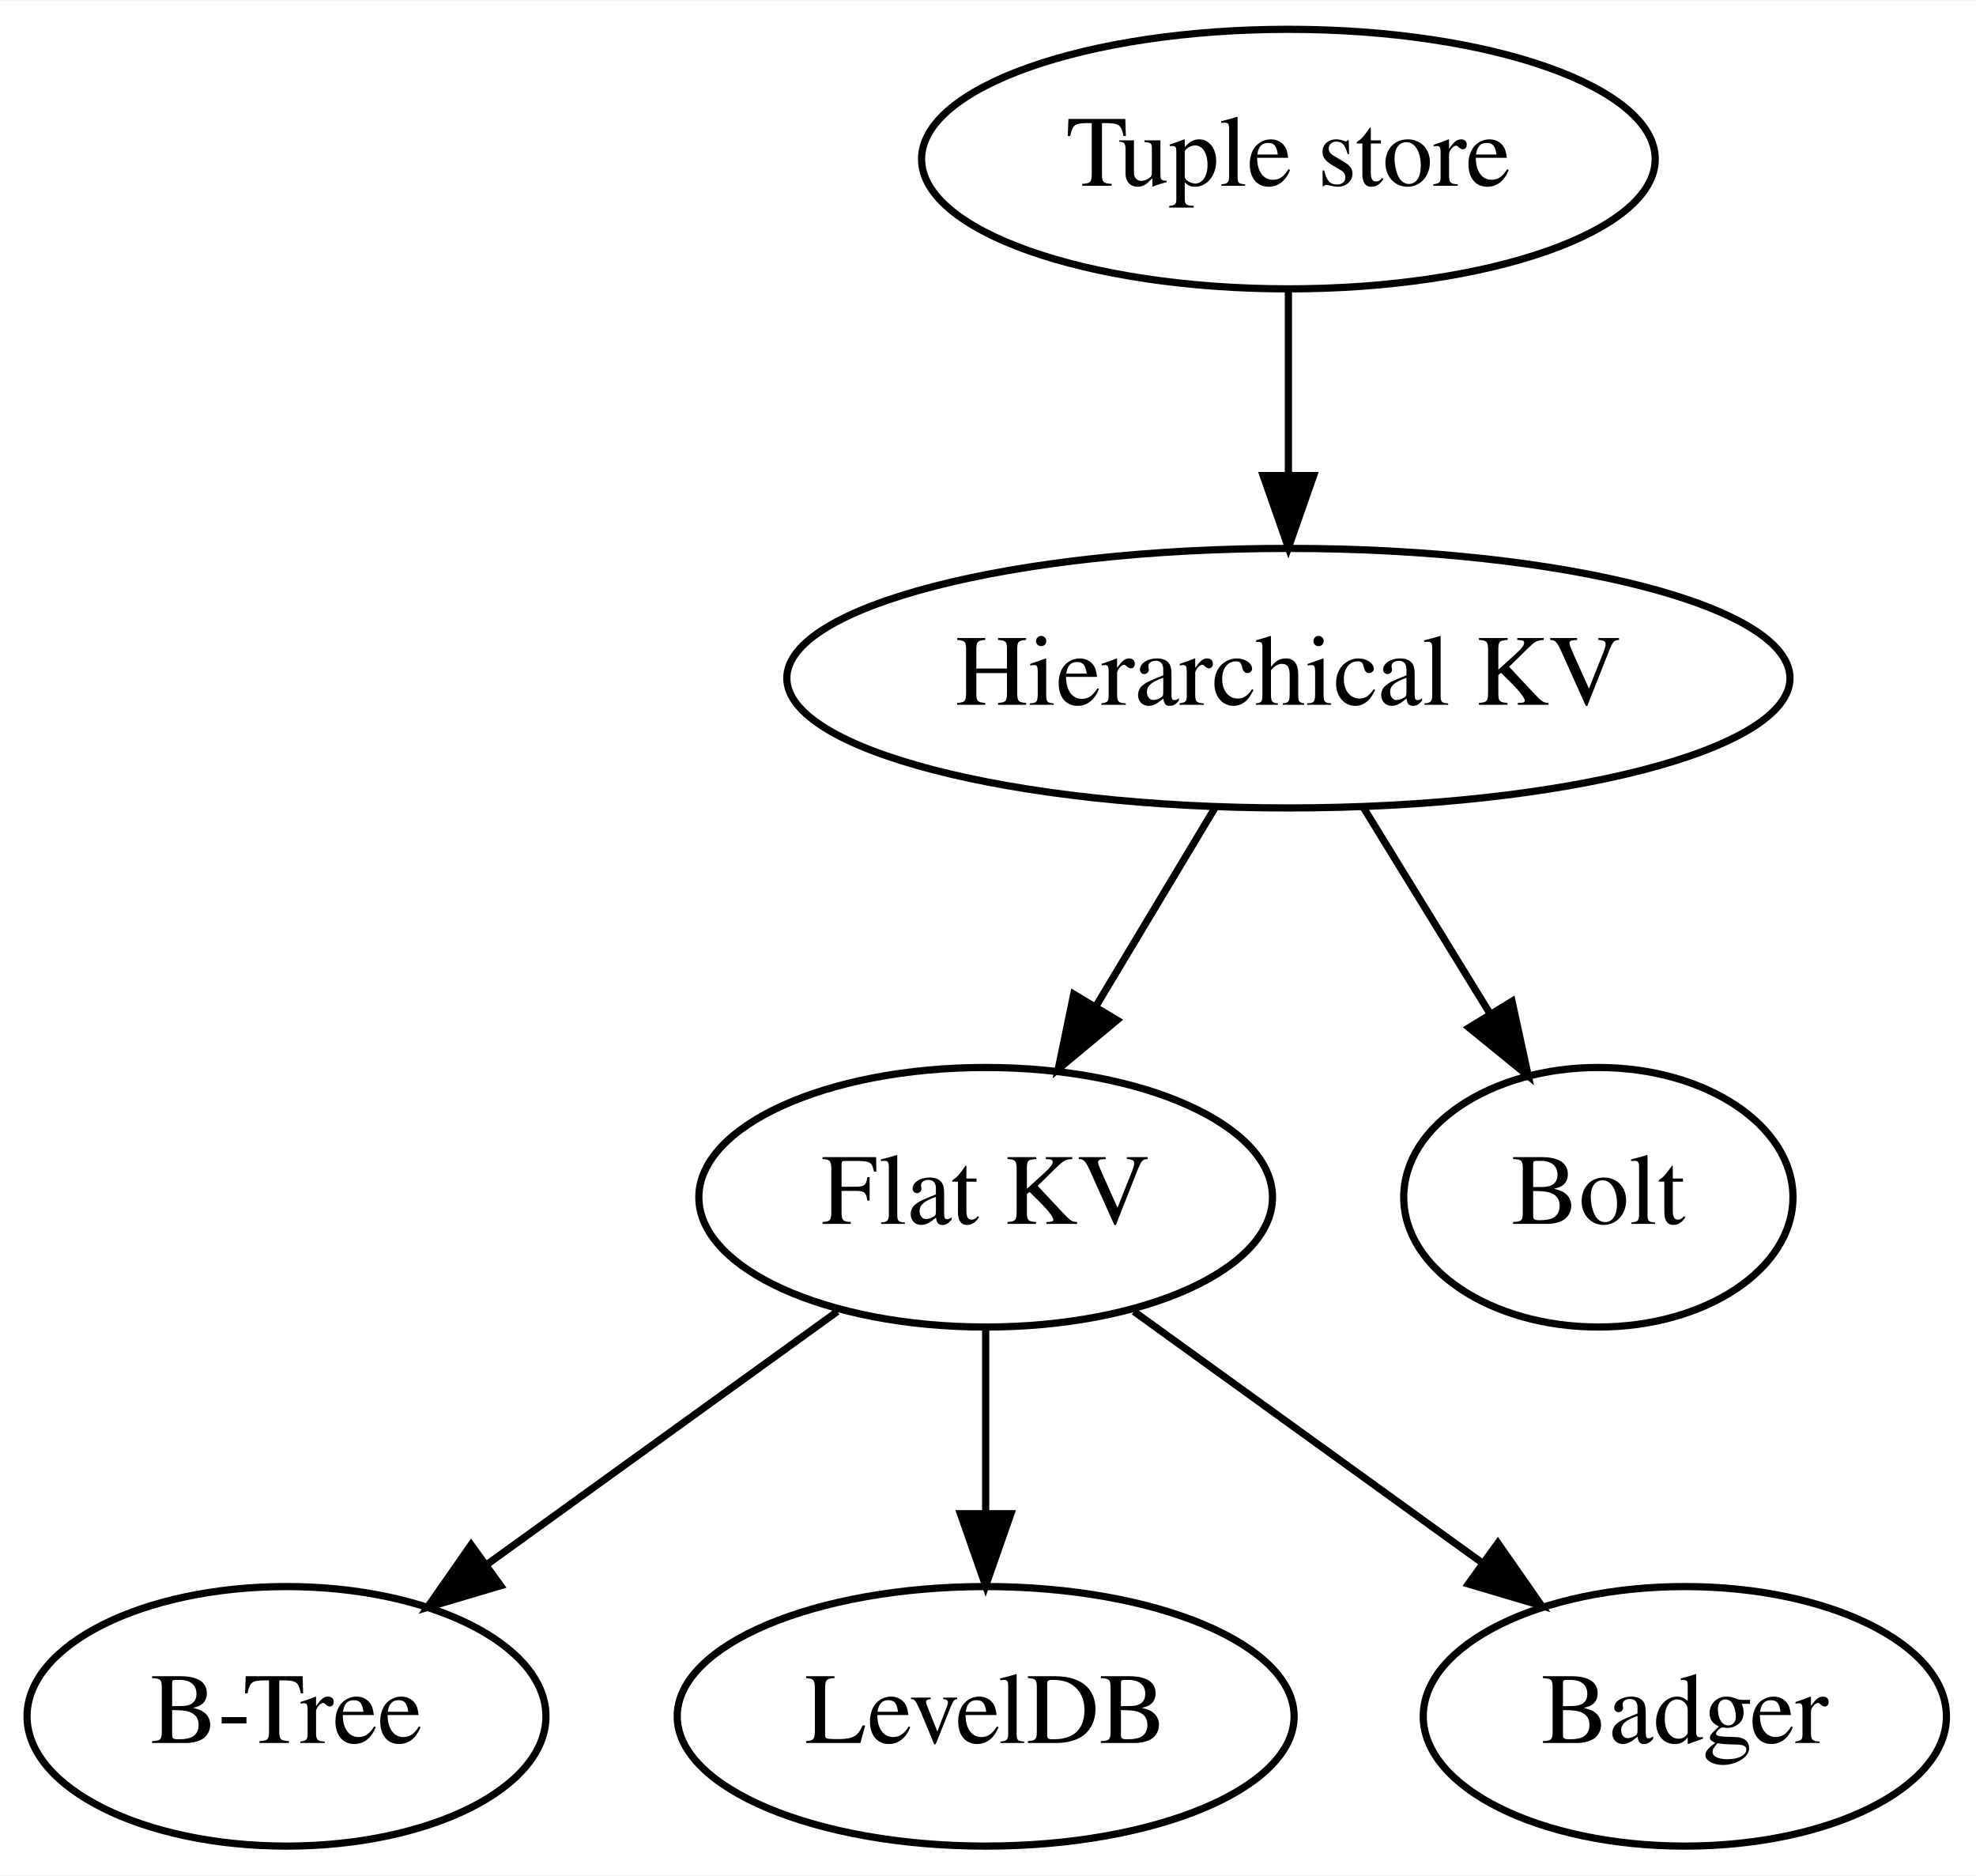
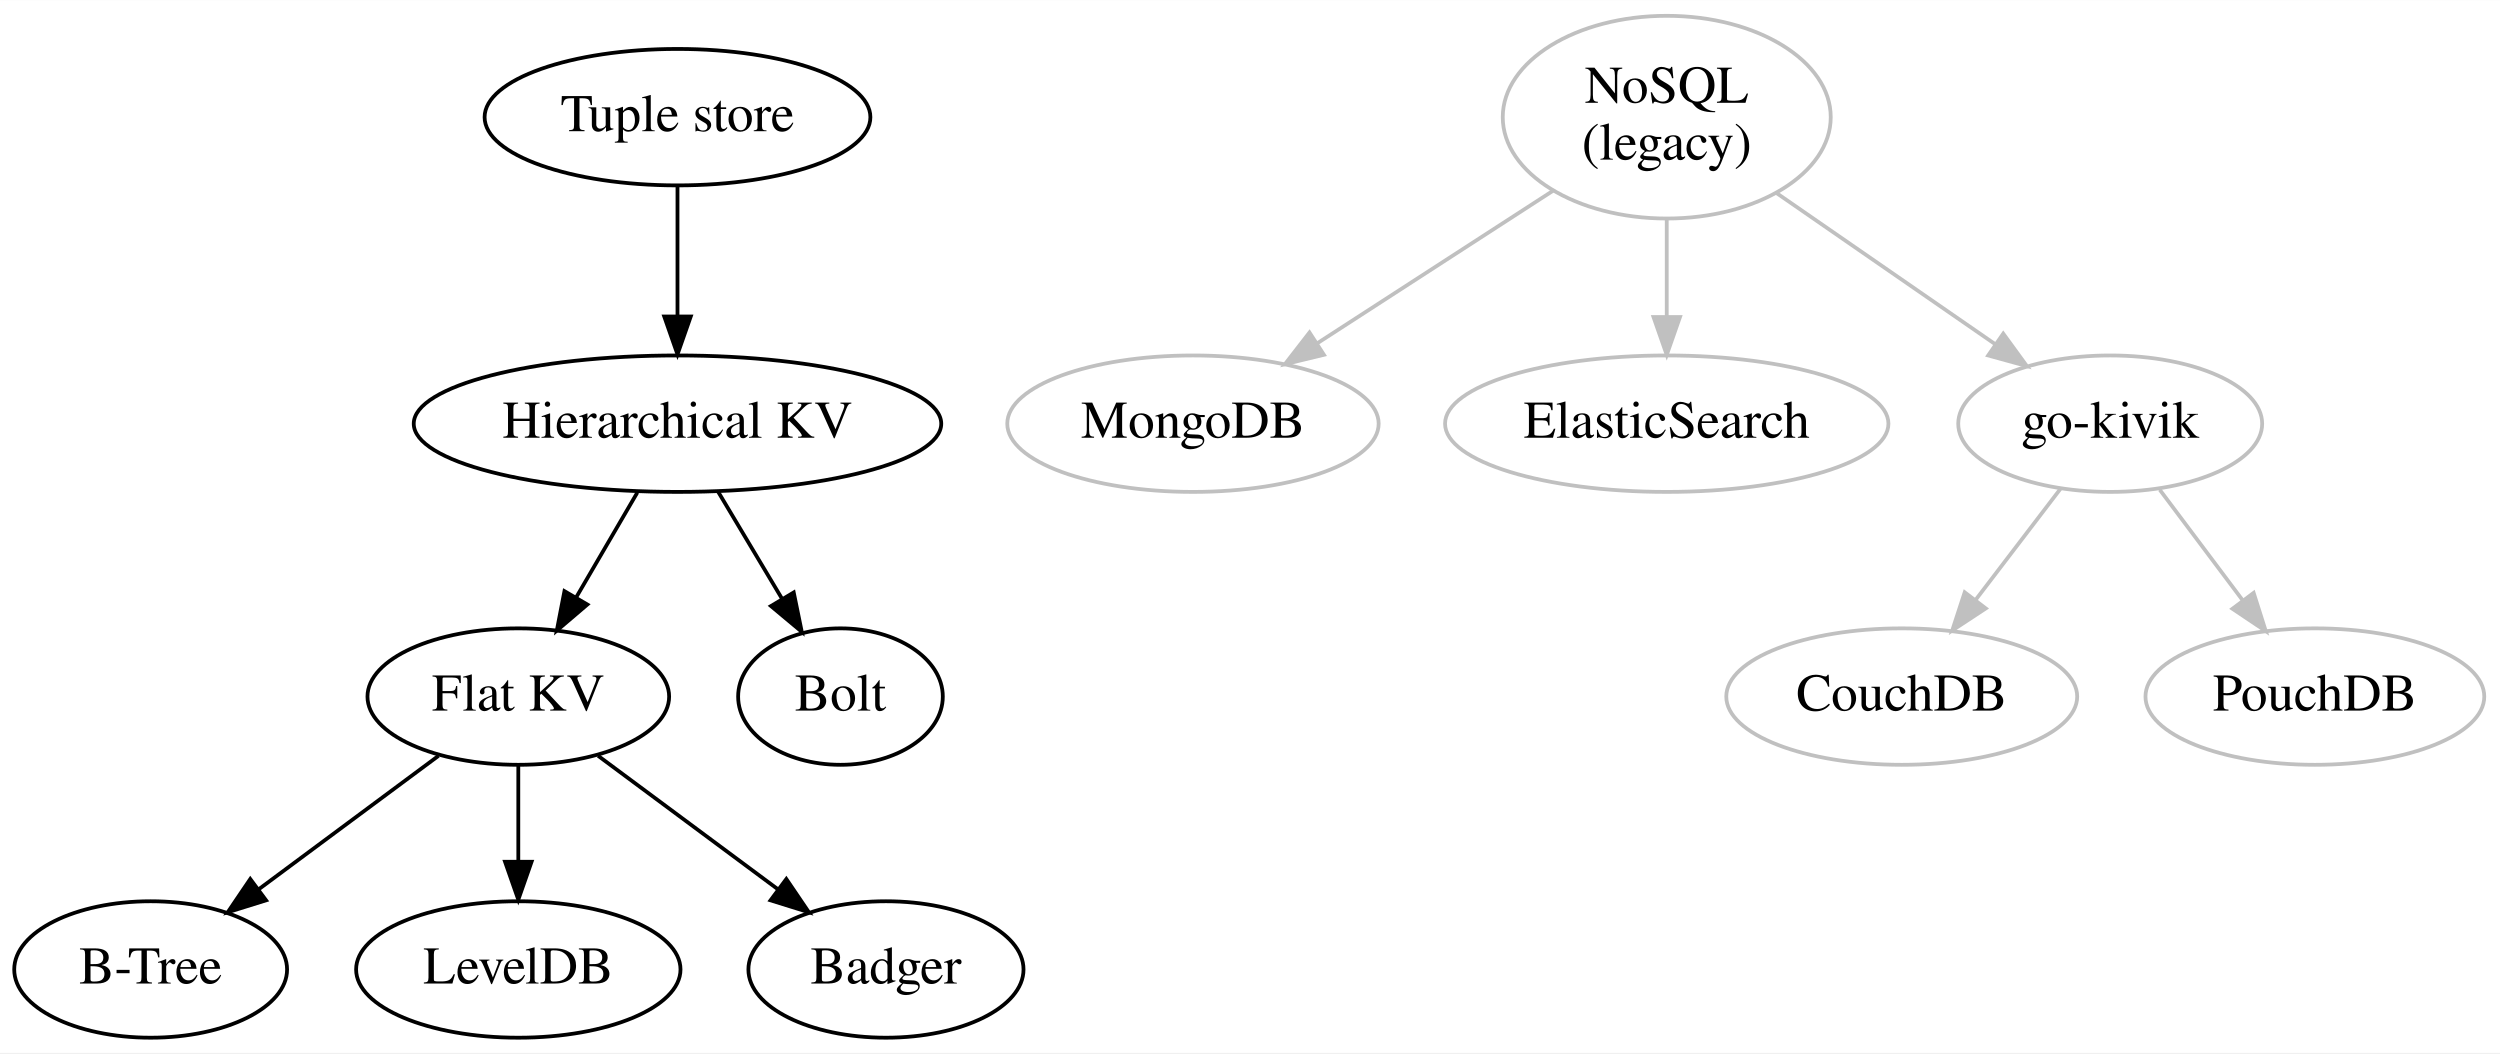
- <svg xmlns="http://www.w3.org/2000/svg" xmlns:xlink="http://www.w3.org/1999/xlink" width="274pt" height="260pt" viewBox="0.00 0.00 274.14 260.00">
-   <g id="graph0" class="graph" transform="scale(1 1) rotate(0) translate(4 256)">
-     <polygon fill="white" stroke="none" points="-4,4 -4,-256 270.144,-256 270.144,4 -4,4" />
+ <svg xmlns="http://www.w3.org/2000/svg" xmlns:xlink="http://www.w3.org/1999/xlink" width="660pt" height="278pt" viewBox="0.00 0.00 659.59 277.74">
+   <g id="graph0" class="graph" transform="scale(1 1) rotate(0) translate(4 273.7401)">
+     <polygon fill="#ffffff" stroke="transparent" points="-4,4 -4,-273.74 655.593,-273.74 655.593,4 -4,4" />
    <g id="node1" class="node">
      <g id="a_node1">
        <a xlink:href="./docs/kv-flat.md" xlink:title="Flat KV">
-           <ellipse fill="none" stroke="black" cx="132.747" cy="-90" rx="39.794" ry="18" />
-           <text text-anchor="middle" x="132.747" y="-86.3" font-family="Times,serif" font-size="14.00">Flat KV</text>
+           <ellipse fill="none" stroke="#000000" cx="132.747" cy="-90" rx="39.794" ry="18" />
+           <text text-anchor="middle" x="132.747" y="-86.3" font-family="Times,serif" font-size="14.00" fill="#000000">Flat KV</text>
        </a>
      </g>
    </g>
    <g id="node2" class="node">
-       <ellipse fill="none" stroke="black" cx="35.747" cy="-18" rx="35.995" ry="18" />
-       <text text-anchor="middle" x="35.747" y="-14.3" font-family="Times,serif" font-size="14.00">B-Tree</text>
+       <ellipse fill="none" stroke="#000000" cx="35.747" cy="-18" rx="35.995" ry="18" />
+       <text text-anchor="middle" x="35.747" y="-14.3" font-family="Times,serif" font-size="14.00" fill="#000000">B-Tree</text>
    </g>
    <g id="edge1" class="edge">
-       <path fill="none" stroke="black" d="M112.176,-74.155C98.005,-63.928 79.009,-50.22 63.5,-39.028" />
-       <polygon fill="black" stroke="black" points="65.453,-36.121 55.296,-33.108 61.357,-41.798 65.453,-36.121" />
+       <path fill="none" stroke="#000000" d="M111.699,-74.377C97.783,-64.048 79.371,-50.381 64.161,-39.091" />
+       <polygon fill="#000000" stroke="#000000" points="66.204,-36.249 56.089,-33.099 62.032,-41.87 66.204,-36.249" />
    </g>
    <g id="node3" class="node">
-       <ellipse fill="none" stroke="black" cx="132.747" cy="-18" rx="42.793" ry="18" />
-       <text text-anchor="middle" x="132.747" y="-14.3" font-family="Times,serif" font-size="14.00">LevelDB</text>
+       <ellipse fill="none" stroke="#000000" cx="132.747" cy="-18" rx="42.793" ry="18" />
+       <text text-anchor="middle" x="132.747" y="-14.3" font-family="Times,serif" font-size="14.00" fill="#000000">LevelDB</text>
    </g>
    <g id="edge2" class="edge">
-       <path fill="none" stroke="black" d="M132.747,-71.697C132.747,-63.983 132.747,-54.712 132.747,-46.112" />
-       <polygon fill="black" stroke="black" points="136.247,-46.104 132.747,-36.104 129.247,-46.104 136.247,-46.104" />
+       <path fill="none" stroke="#000000" d="M132.747,-71.831C132.747,-64.131 132.747,-54.974 132.747,-46.417" />
+       <polygon fill="#000000" stroke="#000000" points="136.247,-46.413 132.747,-36.413 129.247,-46.413 136.247,-46.413" />
    </g>
    <g id="node4" class="node">
-       <ellipse fill="none" stroke="black" cx="229.747" cy="-18" rx="36.294" ry="18" />
-       <text text-anchor="middle" x="229.747" y="-14.3" font-family="Times,serif" font-size="14.00">Badger</text>
+       <ellipse fill="none" stroke="#000000" cx="229.747" cy="-18" rx="36.294" ry="18" />
+       <text text-anchor="middle" x="229.747" y="-14.3" font-family="Times,serif" font-size="14.00" fill="#000000">Badger</text>
    </g>
    <g id="edge3" class="edge">
-       <path fill="none" stroke="black" d="M153.318,-74.155C167.395,-63.996 186.233,-50.401 201.685,-39.251" />
-       <polygon fill="black" stroke="black" points="203.808,-42.035 209.869,-33.345 199.712,-36.359 203.808,-42.035" />
+       <path fill="none" stroke="#000000" d="M153.794,-74.377C167.71,-64.048 186.122,-50.381 201.333,-39.091" />
+       <polygon fill="#000000" stroke="#000000" points="203.461,-41.87 209.405,-33.099 199.289,-36.249 203.461,-41.87" />
    </g>
    <g id="node5" class="node">
      <g id="a_node5">
        <a xlink:href="./docs/kv-hierarchical.md" xlink:title="Hierarchical KV">
-           <ellipse fill="none" stroke="black" cx="174.747" cy="-162" rx="69.588" ry="18" />
-           <text text-anchor="middle" x="174.747" y="-158.3" font-family="Times,serif" font-size="14.00">Hierarchical KV</text>
+           <ellipse fill="none" stroke="#000000" cx="174.747" cy="-162" rx="69.588" ry="18" />
+           <text text-anchor="middle" x="174.747" y="-158.3" font-family="Times,serif" font-size="14.00" fill="#000000">Hierarchical KV</text>
        </a>
      </g>
    </g>
    <g id="edge4" class="edge">
-       <path fill="none" stroke="black" d="M164.58,-144.055C159.627,-135.801 153.568,-125.701 148.069,-116.538" />
-       <polygon fill="black" stroke="black" points="150.966,-114.563 142.82,-107.789 144.964,-118.165 150.966,-114.563" />
+       <path fill="none" stroke="#000000" d="M164.149,-143.831C159.264,-135.458 153.375,-125.363 148.023,-116.188" />
+       <polygon fill="#000000" stroke="#000000" points="150.969,-114.292 142.907,-107.418 144.923,-117.819 150.969,-114.292" />
    </g>
    <g id="node6" class="node">
-       <ellipse fill="none" stroke="black" cx="217.747" cy="-90" rx="27" ry="18" />
-       <text text-anchor="middle" x="217.747" y="-86.3" font-family="Times,serif" font-size="14.00">Bolt</text>
+       <ellipse fill="none" stroke="#000000" cx="217.747" cy="-90" rx="27" ry="18" />
+       <text text-anchor="middle" x="217.747" y="-86.3" font-family="Times,serif" font-size="14.00" fill="#000000">Bolt</text>
    </g>
    <g id="edge5" class="edge">
-       <path fill="none" stroke="black" d="M185.156,-144.055C190.43,-135.469 196.93,-124.888 202.734,-115.439" />
-       <polygon fill="black" stroke="black" points="205.771,-117.182 208.023,-106.829 199.807,-113.518 205.771,-117.182" />
+       <path fill="none" stroke="#000000" d="M185.376,-144.202C190.502,-135.619 196.748,-125.161 202.38,-115.73" />
+       <polygon fill="#000000" stroke="#000000" points="205.413,-117.477 207.536,-107.097 199.404,-113.888 205.413,-117.477" />
    </g>
    <g id="node7" class="node">
      <g id="a_node7">
        <a xlink:href="./docs/tuple-strict.md" xlink:title="Tuple store">
-           <ellipse fill="none" stroke="black" cx="174.747" cy="-234" rx="50.892" ry="18" />
-           <text text-anchor="middle" x="174.747" y="-230.3" font-family="Times,serif" font-size="14.00">Tuple store</text>
+           <ellipse fill="none" stroke="#000000" cx="174.747" cy="-242.87" rx="50.892" ry="18" />
+           <text text-anchor="middle" x="174.747" y="-239.17" font-family="Times,serif" font-size="14.00" fill="#000000">Tuple store</text>
        </a>
      </g>
    </g>
    <g id="edge6" class="edge">
-       <path fill="none" stroke="black" d="M174.747,-215.697C174.747,-207.983 174.747,-198.712 174.747,-190.112" />
-       <polygon fill="black" stroke="black" points="178.247,-190.104 174.747,-180.104 171.247,-190.104 178.247,-190.104" />
+       <path fill="none" stroke="#000000" d="M174.747,-224.519C174.747,-214.49 174.747,-201.845 174.747,-190.556" />
+       <polygon fill="#000000" stroke="#000000" points="178.247,-190.278 174.747,-180.278 171.247,-190.278 178.247,-190.278" />
+     </g>
+     <g id="node8" class="node">
+       <ellipse fill="none" stroke="#c0c0c0" cx="435.747" cy="-242.87" rx="43.267" ry="26.741" />
+       <text text-anchor="middle" x="435.747" y="-246.67" font-family="Times,serif" font-size="14.00" fill="#000000">NoSQL</text>
+       <text text-anchor="middle" x="435.747" y="-231.67" font-family="Times,serif" font-size="14.00" fill="#000000">(legacy)</text>
+     </g>
+     <g id="node9" class="node">
+       <ellipse fill="none" stroke="#c0c0c0" cx="310.747" cy="-162" rx="48.993" ry="18" />
+       <text text-anchor="middle" x="310.747" y="-158.3" font-family="Times,serif" font-size="14.00" fill="#000000">MongoDB</text>
+     </g>
+     <g id="edge7" class="edge">
+       <path fill="none" stroke="#c0c0c0" d="M405.806,-223.5C387.016,-211.343 362.778,-195.662 343.48,-183.177" />
+       <polygon fill="#c0c0c0" stroke="#c0c0c0" points="345.296,-180.183 334.999,-177.69 341.493,-186.061 345.296,-180.183" />
+     </g>
+     <g id="node10" class="node">
+       <ellipse fill="none" stroke="#c0c0c0" cx="435.747" cy="-162" rx="58.49" ry="18" />
+       <text text-anchor="middle" x="435.747" y="-158.3" font-family="Times,serif" font-size="14.00" fill="#000000">ElasticSearch</text>
+     </g>
+     <g id="edge8" class="edge">
+       <path fill="none" stroke="#c0c0c0" d="M435.747,-215.941C435.747,-207.671 435.747,-198.549 435.747,-190.196" />
+       <polygon fill="#c0c0c0" stroke="#c0c0c0" points="439.247,-190.149 435.747,-180.149 432.247,-190.149 439.247,-190.149" />
+     </g>
+     <g id="node11" class="node">
+       <ellipse fill="none" stroke="#c0c0c0" cx="552.747" cy="-162" rx="40.094" ry="18" />
+       <text text-anchor="middle" x="552.747" y="-158.3" font-family="Times,serif" font-size="14.00" fill="#000000">go-kivik</text>
+     </g>
+     <g id="edge9" class="edge">
+       <path fill="none" stroke="#c0c0c0" d="M464.668,-222.88C482.231,-210.741 504.62,-195.265 522.43,-182.955" />
+       <polygon fill="#c0c0c0" stroke="#c0c0c0" points="524.528,-185.76 530.764,-177.195 520.547,-180.001 524.528,-185.76" />
+     </g>
+     <g id="node12" class="node">
+       <ellipse fill="none" stroke="#c0c0c0" cx="497.747" cy="-90" rx="46.292" ry="18" />
+       <text text-anchor="middle" x="497.747" y="-86.3" font-family="Times,serif" font-size="14.00" fill="#000000">CouchDB</text>
+     </g>
+     <g id="edge10" class="edge">
+       <path fill="none" stroke="#c0c0c0" d="M539.713,-144.937C533.03,-136.189 524.754,-125.355 517.322,-115.626" />
+       <polygon fill="#c0c0c0" stroke="#c0c0c0" points="519.921,-113.263 511.07,-107.441 514.359,-117.512 519.921,-113.263" />
+     </g>
+     <g id="node13" class="node">
+       <ellipse fill="none" stroke="#c0c0c0" cx="606.747" cy="-90" rx="44.693" ry="18" />
+       <text text-anchor="middle" x="606.747" y="-86.3" font-family="Times,serif" font-size="14.00" fill="#000000">PouchDB</text>
+     </g>
+     <g id="edge11" class="edge">
+       <path fill="none" stroke="#c0c0c0" d="M565.819,-144.571C572.385,-135.815 580.466,-125.042 587.707,-115.387" />
+       <polygon fill="#c0c0c0" stroke="#c0c0c0" points="590.595,-117.369 593.795,-107.269 584.995,-113.169 590.595,-117.369" />
    </g>
  </g>
</svg>
